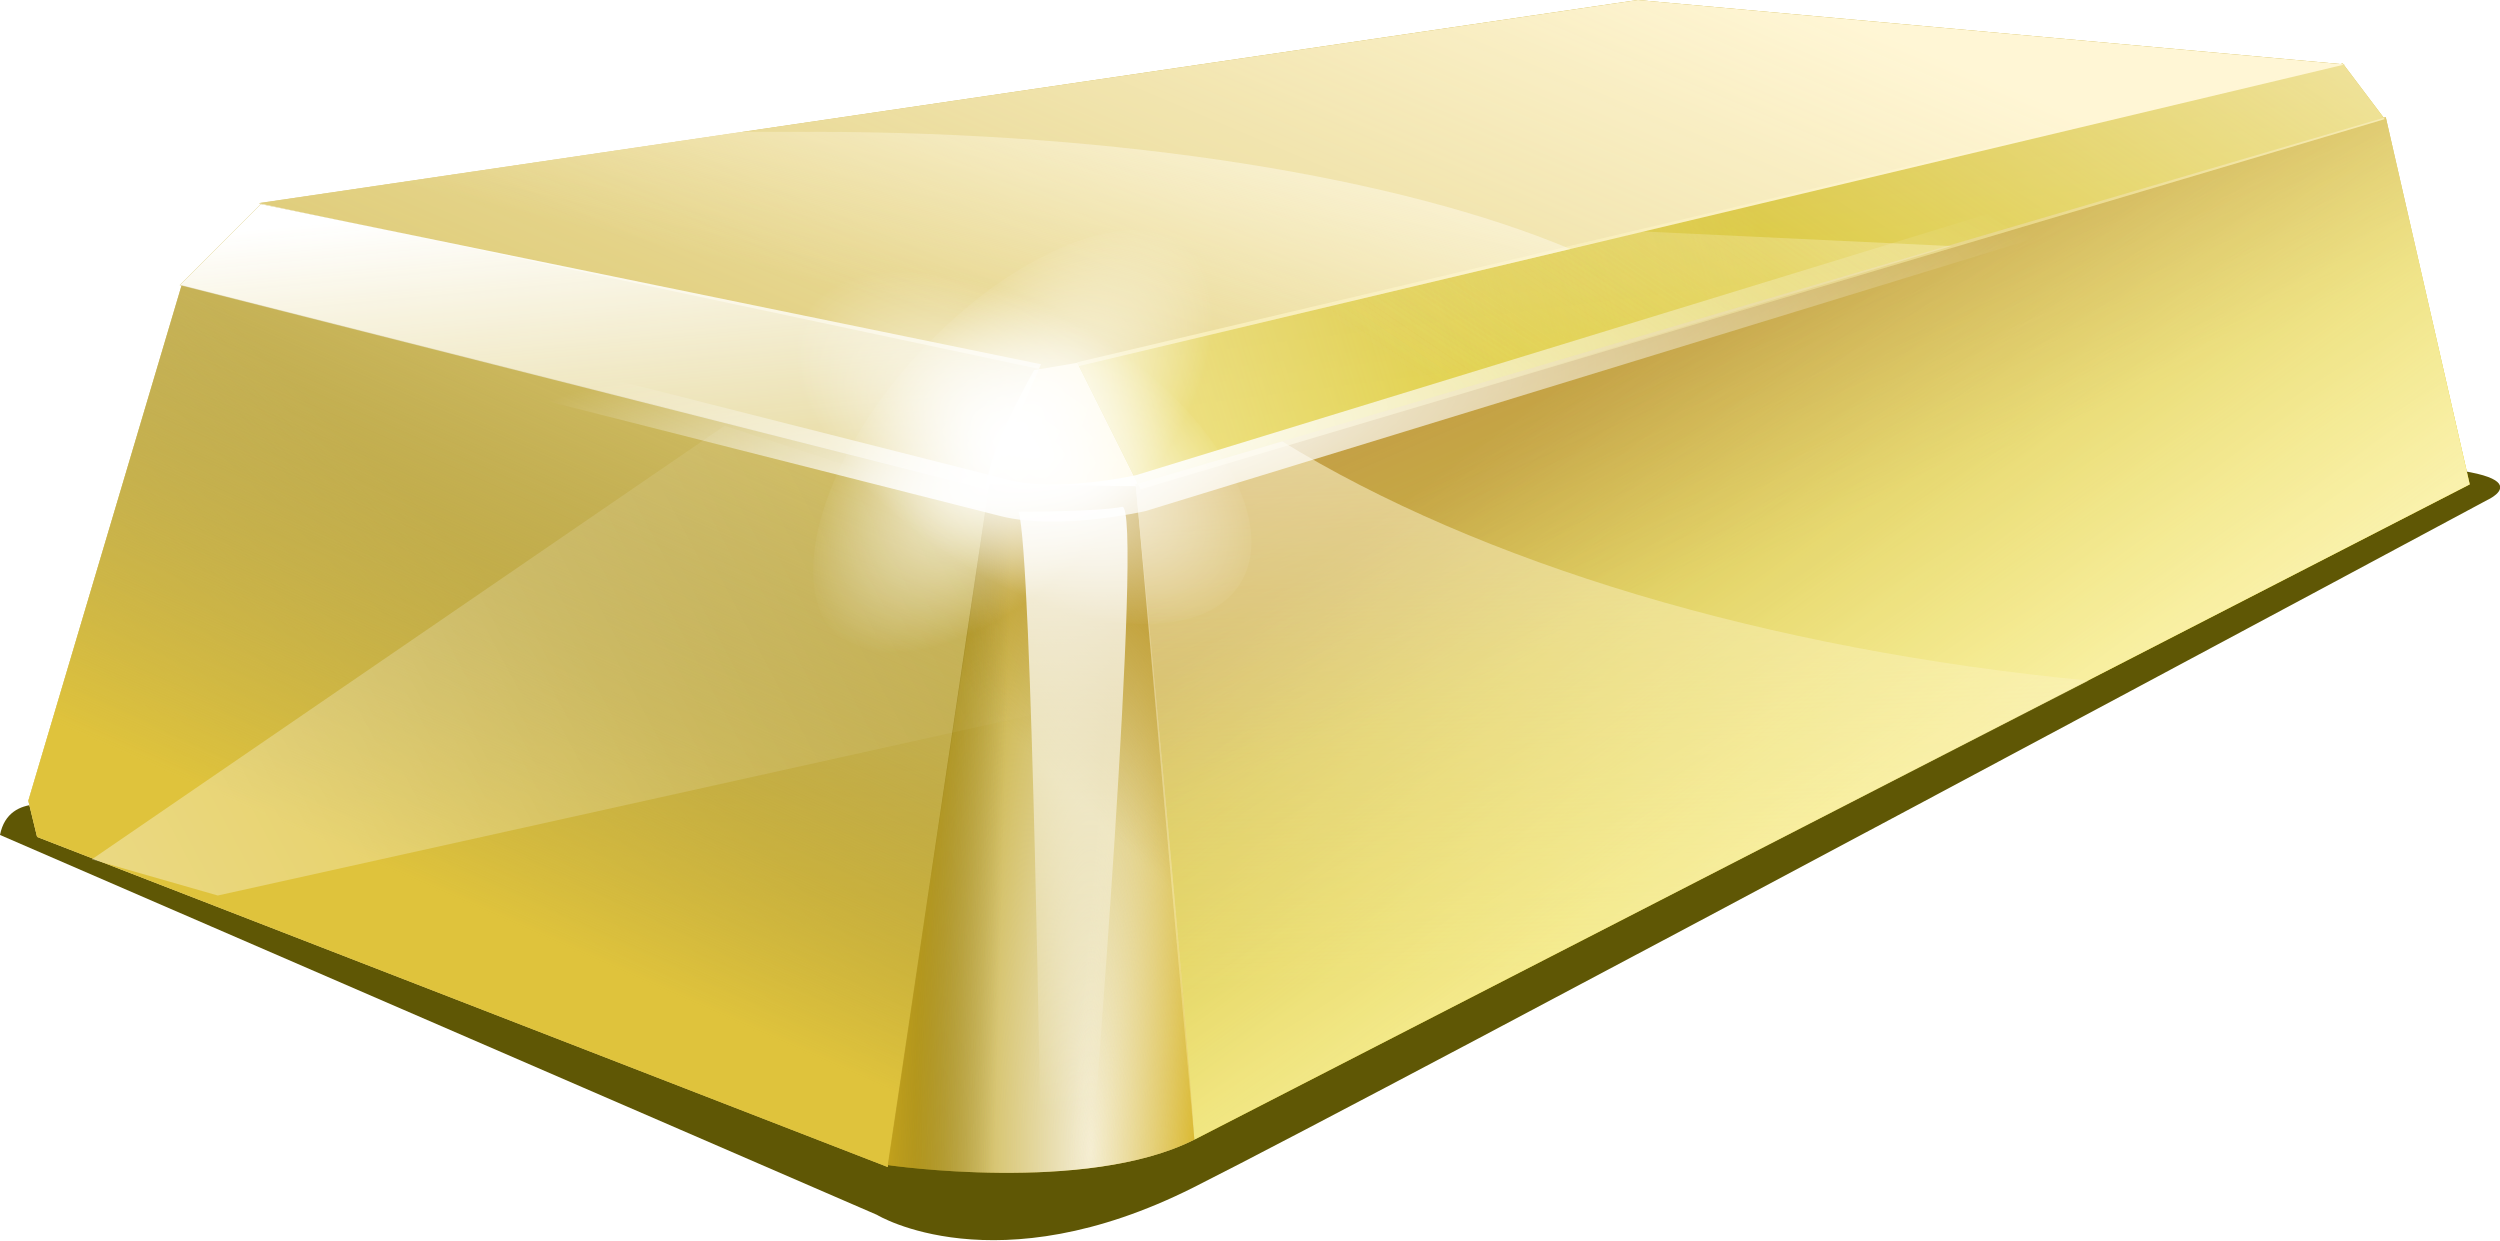
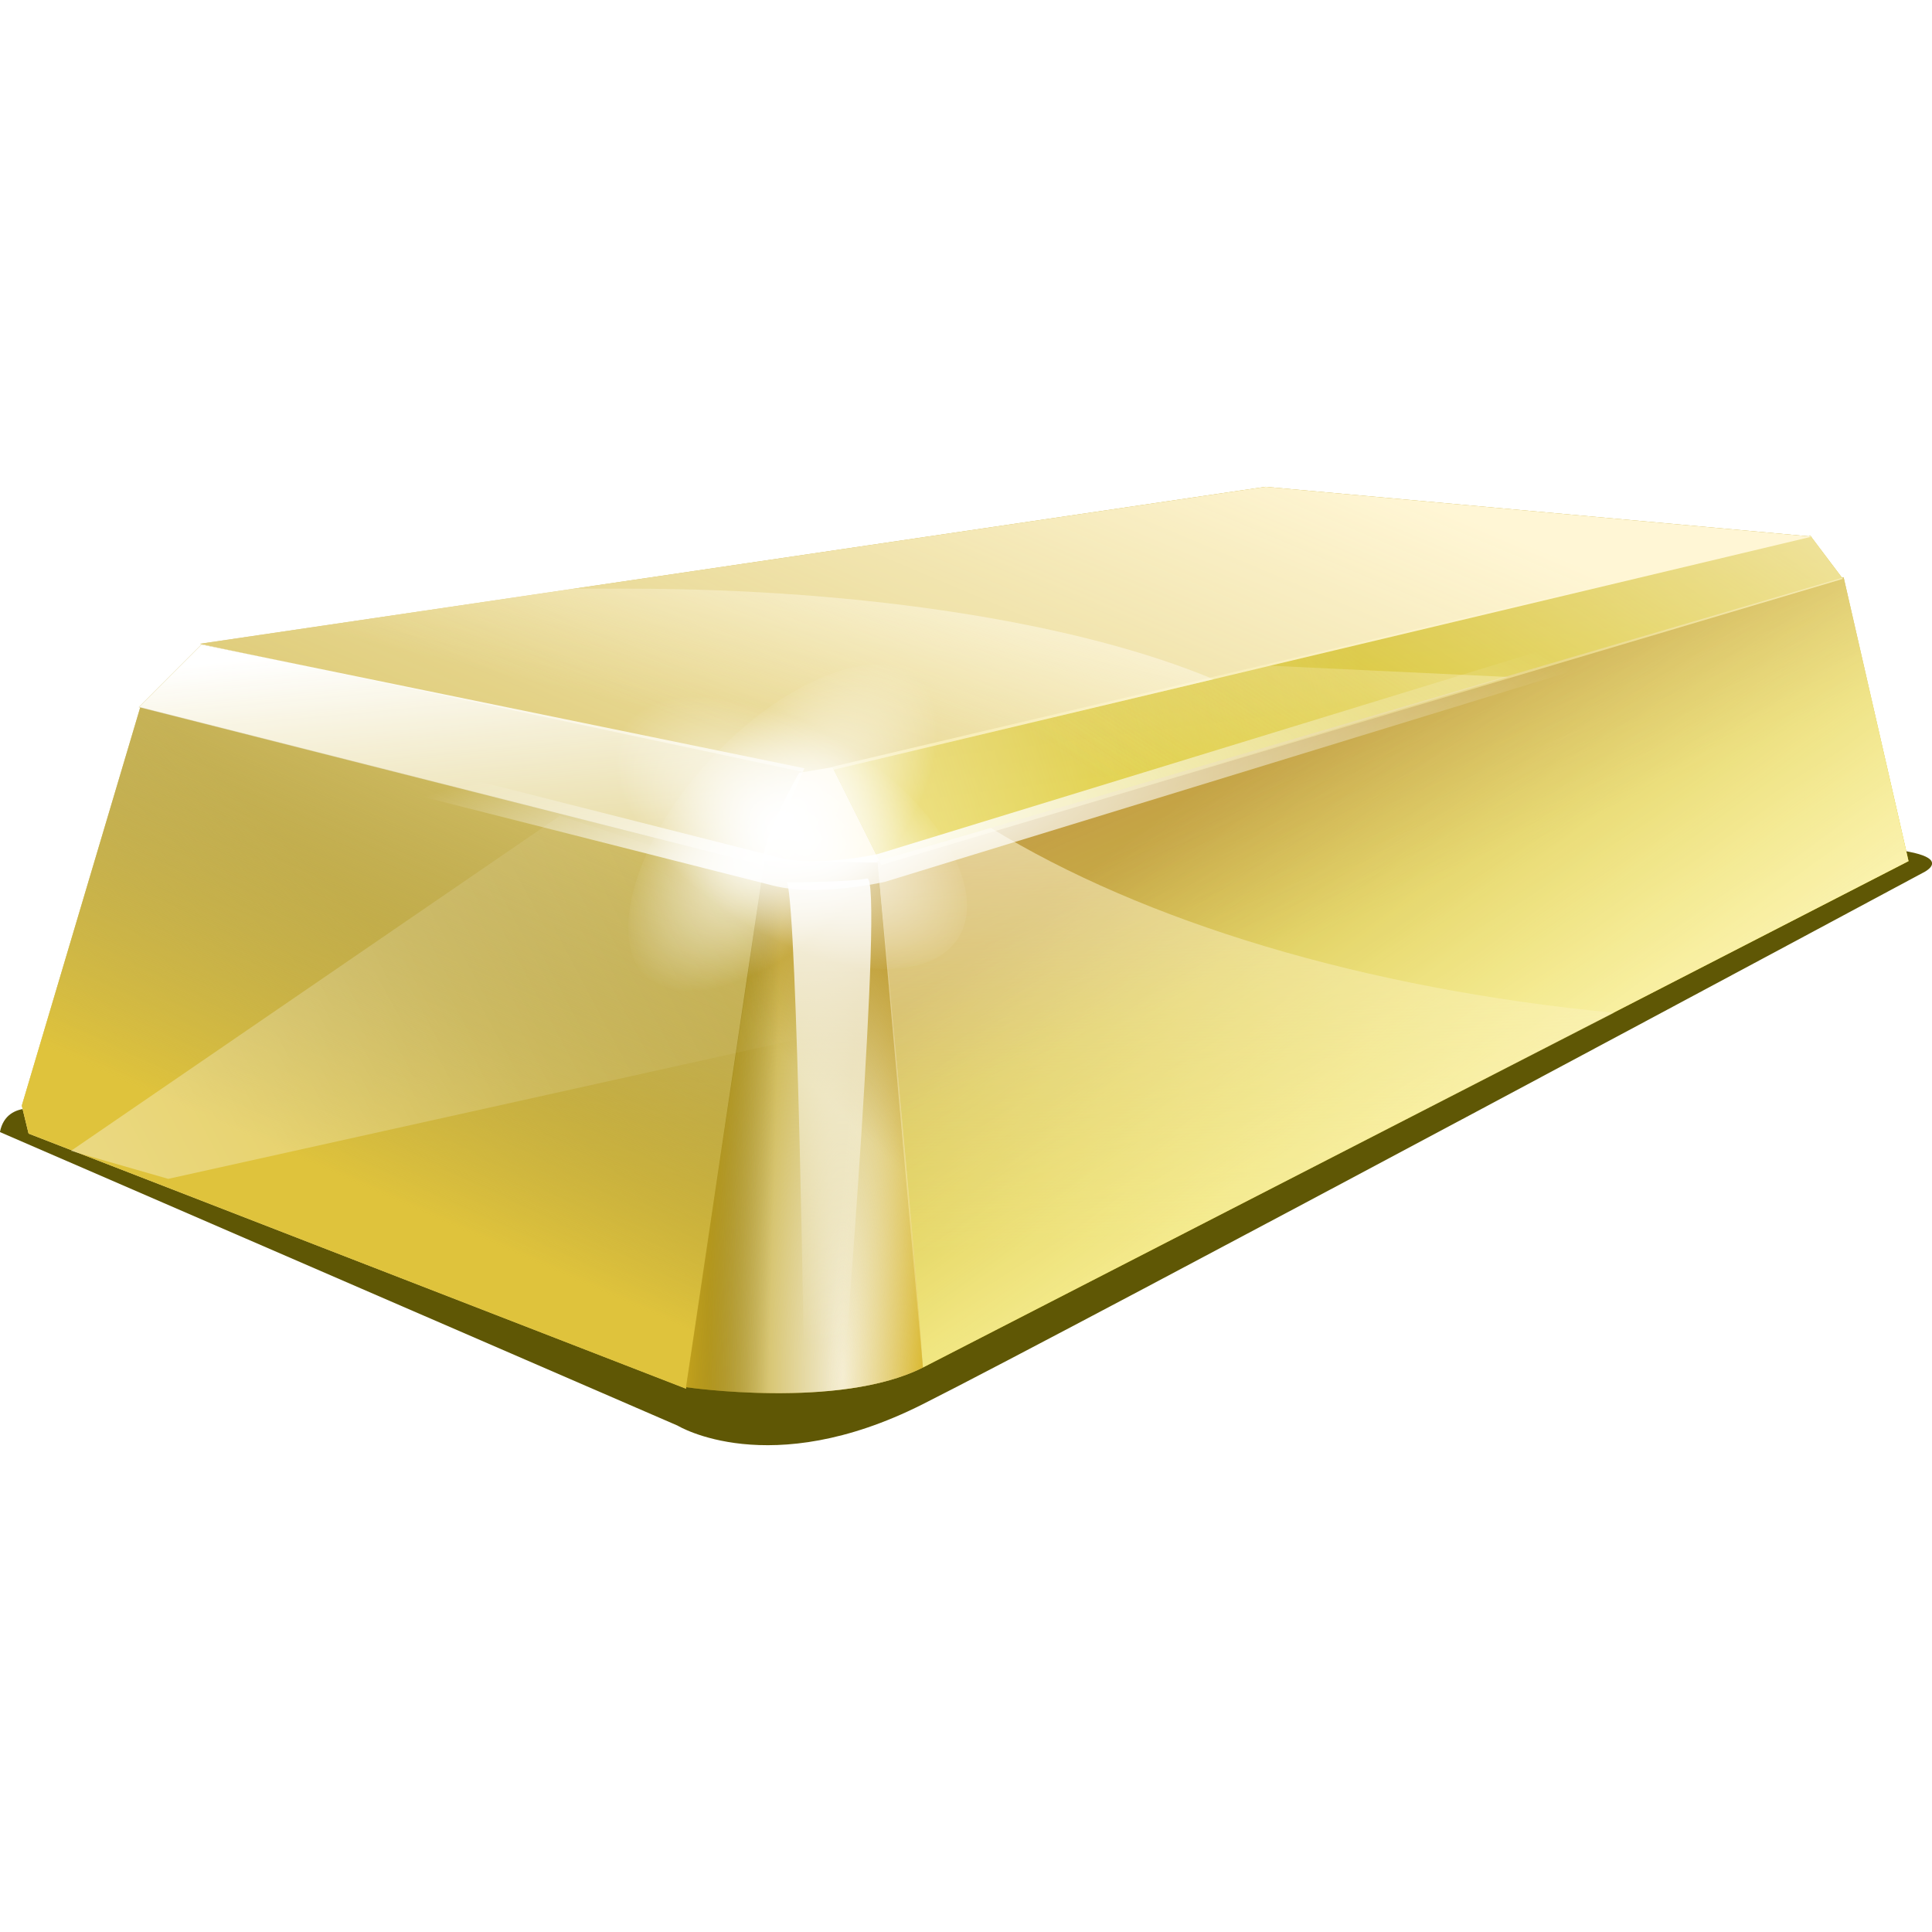
- <svg xmlns="http://www.w3.org/2000/svg" xmlns:xlink="http://www.w3.org/1999/xlink" viewBox="0 0 256 127">
+ <svg xmlns="http://www.w3.org/2000/svg" xmlns:xlink="http://www.w3.org/1999/xlink" viewBox="0 0 256 256">
  <defs>
    <linearGradient id="prefix__e" x1="230.32" x2="228.47" y1="-481.67" y2="-581.9" gradientTransform="matrix(1 0 0 -1 -178.42 -341.44)" gradientUnits="userSpaceOnUse">
      <stop offset="0" stop-color="#fff6d5" stop-opacity=".42" />
      <stop offset="1" stop-color="#fff6d5" stop-opacity="0" />
    </linearGradient>
    <linearGradient id="prefix__a" x1="392.68" x2="345.91" y1="-519.59" y2="-445.05" gradientTransform="matrix(1 0 0 -1 -178.42 -341.44)" gradientUnits="userSpaceOnUse">
      <stop offset="0" stop-color="#ff0" />
      <stop offset="1" stop-color="#ff0" stop-opacity="0" />
    </linearGradient>
-     <linearGradient id="prefix__f" x1="371" x2="350.17" y1="-552.08" y2="-386.8" xlink:href="#prefix__a" />
-     <linearGradient id="prefix__g" x1="324.74" x2="358.54" y1="-385.13" y2="-462.9" gradientTransform="matrix(1 0 0 -1 -178.42 -341.44)" gradientUnits="userSpaceOnUse">
+     <linearGradient id="prefix__g" x1="371" x2="350.17" y1="-552.08" y2="-386.8" xlink:href="#prefix__a" />
+     <linearGradient id="prefix__h" x1="324.74" x2="358.54" y1="-385.13" y2="-462.9" gradientTransform="matrix(1 0 0 -1 -178.42 -341.44)" gradientUnits="userSpaceOnUse">
      <stop offset="0" stop-color="#a05a2c" />
      <stop offset="1" stop-color="#a05a2c" stop-opacity="0" />
    </linearGradient>
    <linearGradient id="prefix__b" x1="251.87" x2="358.81" y1="-462.5" y2="-429.62" gradientTransform="matrix(1 0 0 -1 -178.42 -341.44)" gradientUnits="userSpaceOnUse">
      <stop offset="0" stop-color="#fff6d5" />
      <stop offset="1" stop-color="#fff6d5" stop-opacity="0" />
    </linearGradient>
-     <linearGradient id="prefix__h" x1="324.49" x2="260.6" y1="-389.46" y2="-540.39" xlink:href="#prefix__b" />
-     <linearGradient id="prefix__i" x1="391.36" x2="341.36" y1="-510.32" y2="-442.73" xlink:href="#prefix__b" />
-     <linearGradient id="prefix__j" x1="405.31" x2="339.11" y1="-357.36" y2="-455.05" xlink:href="#prefix__b" />
-     <linearGradient id="prefix__l" x1="306.33" x2="290.59" y1="-492.69" y2="-491.29" gradientTransform="matrix(1 0 0 -1 -178.42 -341.44)" gradientUnits="userSpaceOnUse">
+     <linearGradient id="prefix__j" x1="324.49" x2="260.6" y1="-389.46" y2="-540.39" xlink:href="#prefix__b" />
+     <linearGradient id="prefix__k" x1="391.36" x2="341.36" y1="-510.32" y2="-442.73" xlink:href="#prefix__b" />
+     <linearGradient id="prefix__l" x1="405.31" x2="339.11" y1="-357.36" y2="-455.05" xlink:href="#prefix__b" />
+     <linearGradient id="prefix__n" x1="306.33" x2="290.59" y1="-492.69" y2="-491.29" gradientTransform="matrix(1 0 0 -1 -178.42 -341.44)" gradientUnits="userSpaceOnUse">
      <stop offset="0" stop-color="#d4aa00" />
      <stop offset="1" stop-color="#fff6d5" stop-opacity="0" />
    </linearGradient>
-     <linearGradient id="prefix__m" x1="309.6" x2="290.16" y1="-469.26" y2="-489.17" gradientTransform="matrix(1 0 0 -1 -178.42 -341.44)" gradientUnits="userSpaceOnUse">
+     <linearGradient id="prefix__o" x1="309.6" x2="290.16" y1="-469.26" y2="-489.17" gradientTransform="matrix(1 0 0 -1 -178.42 -341.44)" gradientUnits="userSpaceOnUse">
      <stop offset="0" stop-color="#b79024" />
      <stop offset="1" stop-color="#b79024" stop-opacity="0" />
    </linearGradient>
-     <linearGradient id="prefix__n" x1="340.8" x2="345.43" y1="-407.95" y2="-505.64" xlink:href="#prefix__b" />
-     <linearGradient id="prefix__o" x1="393.09" x2="326.89" y1="-349.08" y2="-446.77" xlink:href="#prefix__b" />
+     <linearGradient id="prefix__p" x1="340.8" x2="345.43" y1="-407.95" y2="-505.64" xlink:href="#prefix__b" />
+     <linearGradient id="prefix__q" x1="393.09" x2="326.89" y1="-349.08" y2="-446.77" xlink:href="#prefix__b" />
    <linearGradient id="prefix__c" x1="280.38" x2="270.2" y1="-394.46" y2="-437.05" gradientTransform="matrix(1 0 0 -1 -178.42 -341.44)" gradientUnits="userSpaceOnUse">
      <stop offset="0" stop-color="#fff" />
      <stop offset="1" stop-color="#fff6d5" stop-opacity="0" />
    </linearGradient>
-     <linearGradient id="prefix__p" x1="158.44" x2="239" y1="-556.32" y2="-474.37" xlink:href="#prefix__b" />
-     <linearGradient id="prefix__q" x1="239.71" x2="247.11" y1="-426.17" y2="-506.26" xlink:href="#prefix__c" />
-     <linearGradient id="prefix__r" x1="379.99" x2="403.61" y1="-512.14" y2="-566.31" gradientTransform="matrix(1 0 0 -1 -178.42 -341.44)" gradientUnits="userSpaceOnUse">
+     <linearGradient id="prefix__s" x1="158.44" x2="239" y1="-556.32" y2="-474.37" xlink:href="#prefix__b" />
+     <linearGradient id="prefix__t" x1="239.71" x2="247.11" y1="-426.17" y2="-506.26" xlink:href="#prefix__c" />
+     <linearGradient id="prefix__u" x1="379.99" x2="403.61" y1="-512.14" y2="-566.31" gradientTransform="matrix(1 0 0 -1 -178.42 -341.44)" gradientUnits="userSpaceOnUse">
      <stop offset="0" stop-color="#fff6d5" stop-opacity=".19" />
      <stop offset="1" stop-color="#fff6d5" stop-opacity="0" />
    </linearGradient>
-     <linearGradient id="prefix__s" x1="225.26" x2="251.42" y1="-498.21" y2="-438.95" gradientTransform="matrix(1 0 0 -1 -178.42 -341.44)" gradientUnits="userSpaceOnUse">
+     <linearGradient id="prefix__v" x1="225.26" x2="251.42" y1="-498.21" y2="-438.95" gradientTransform="matrix(1 0 0 -1 -178.42 -341.44)" gradientUnits="userSpaceOnUse">
      <stop offset="0" stop-color="#dfc33c" />
      <stop offset="1" stop-color="#776614" stop-opacity="0" />
    </linearGradient>
-     <linearGradient id="prefix__t" x1="264.53" x2="281.2" y1="-490.26" y2="-490.72" gradientTransform="matrix(1 0 0 -1 -178.42 -341.44)" gradientUnits="userSpaceOnUse">
+     <linearGradient id="prefix__w" x1="264.53" x2="281.2" y1="-490.26" y2="-490.72" gradientTransform="matrix(1 0 0 -1 -178.42 -341.44)" gradientUnits="userSpaceOnUse">
      <stop offset="0" stop-color="#ffd01b" />
      <stop offset="1" stop-color="#504416" stop-opacity="0" />
    </linearGradient>
-     <linearGradient id="prefix__w" x1="288.31" x2="288.31" y1="-451.36" y2="-519.89" gradientTransform="matrix(1 0 0 -1 -178.42 -341.44)" xlink:href="#prefix__d" />
-     <linearGradient id="prefix__x" x1="45.29" x2="276.78" y1="-583" y2="-459.85" gradientTransform="matrix(1 0 0 -1 -178.42 -341.44)" xlink:href="#prefix__d" />
-     <radialGradient id="prefix__k" cx="298.89" cy="-468.16" r="16.07" gradientTransform="matrix(1.12 0 0 -5.87 -223.02 -2565.74)" gradientUnits="userSpaceOnUse">
+     <linearGradient id="prefix__A" x1="288.31" x2="288.31" y1="-451.36" y2="-519.89" gradientTransform="matrix(1 0 0 -1 -178.42 -341.44)" xlink:href="#prefix__d" />
+     <linearGradient id="prefix__B" x1="45.29" x2="276.78" y1="-583" y2="-459.85" gradientTransform="matrix(1 0 0 -1 -178.42 -341.44)" xlink:href="#prefix__d" />
+     <linearGradient id="prefix__f" x1="392.68" x2="345.91" y1="-519.59" y2="-445.05" gradientTransform="matrix(1 0 0 -1 -178.42 -341.44)" gradientUnits="userSpaceOnUse" xlink:href="#prefix__a" />
+     <linearGradient id="prefix__i" x1="251.87" x2="358.81" y1="-462.5" y2="-429.62" gradientTransform="matrix(1 0 0 -1 -178.42 -341.44)" gradientUnits="userSpaceOnUse" xlink:href="#prefix__b" />
+     <linearGradient id="prefix__r" x1="280.38" x2="270.2" y1="-394.46" y2="-437.05" gradientTransform="matrix(1 0 0 -1 -178.42 -341.44)" gradientUnits="userSpaceOnUse" xlink:href="#prefix__c" />
+     <radialGradient id="prefix__m" cx="298.89" cy="-468.16" r="16.07" gradientTransform="matrix(1.12 0 0 -5.87 -223.02 -2565.74)" gradientUnits="userSpaceOnUse">
      <stop offset="0" stop-color="#f4eed7" />
      <stop offset="1" stop-color="#f4eed7" stop-opacity="0" />
    </radialGradient>
    <radialGradient id="prefix__d" cx="304.96" cy="-513.82" r="28.16" gradientTransform="matrix(.33 .36 .66 -.69 341.99 -354.82)" gradientUnits="userSpaceOnUse">
      <stop offset="0" stop-color="#fff" />
      <stop offset="1" stop-color="#fff" stop-opacity="0" />
    </radialGradient>
-     <radialGradient id="prefix__u" cx="473.09" cy="-468.1" r="28.16" gradientTransform="matrix(-.29 .39 .8 .52 617.07 169.42)" xlink:href="#prefix__d" />
-     <radialGradient id="prefix__v" cx="274.19" cy="-653.61" r="113.26" gradientTransform="matrix(.89 -.19 -.04 -.18 -161.13 47.33)" xlink:href="#prefix__d" />
+     <radialGradient id="prefix__y" cx="473.09" cy="-468.1" r="28.16" gradientTransform="matrix(-.29 .39 .8 .52 617.07 169.42)" xlink:href="#prefix__d" />
+     <radialGradient id="prefix__z" cx="274.19" cy="-653.61" r="113.26" gradientTransform="matrix(.89 -.19 -.04 -.18 -161.13 47.33)" xlink:href="#prefix__d" />
+     <radialGradient id="prefix__x" cx="304.96" cy="-513.82" r="28.16" gradientTransform="matrix(.33 .36 .66 -.69 341.99 -354.82)" gradientUnits="userSpaceOnUse" xlink:href="#prefix__d" />
  </defs>
-   <path fill="#5f5705" fill-rule="evenodd" d="M0 85.5l89.8 38.9s12.1 7.4 32.4-2.8 132.5-70.4 132.5-70.4 8.3-3.7-16.7-3.7c-64.8 0-187.1 20.4-193.5 20.4s-38 14.8-38 14.8S.9 80.9 0 85.5z" />
-   <path fill="#c0a421" fill-rule="evenodd" d="M26.5 20.8L167.7 0l72.4 6.6-132.2 31.5-81.4-17.3z" />
-   <path fill="#c0a421" fill-rule="evenodd" d="M26.7 20.9l-8.3 8.3L101 50.1l5.6-12.8-79.9-16.4z" />
-   <path fill="#fff6d5" fill-rule="evenodd" d="M101 50.1c0-3.7 4.9-12.2 4.9-12.2l4.7-.8 6.7 13z" />
-   <path fill="#c0a421" fill-rule="evenodd" d="M116.8 50.1l127.4-37.9-4.3-5.7-129.6 30.6 6.5 13zM18.6 29.2L2.9 82l.9 3.7 87.1 33.8 10.4-69.4-82.7-20.9z" />
-   <path fill="url(#prefix__e)" fill-rule="evenodd" d="M18.6 93.7L2.9 146.5l.9 3.7L90.9 184l10.4-69.4-82.7-20.9z" transform="translate(0 -64.5)" />
-   <path fill="#c0a421" fill-rule="evenodd" d="M101.3 49.6l-10.4 69.7s20.3 3 31.4-2.6c-.9-14.8-6-66.9-6-66.9z" />
-   <path fill="#c0a421" fill-rule="evenodd" d="M122.3 116.7l130.6-67.1-8.6-37.6-128 37.6 6 67.1z" />
-   <path fill="url(#prefix__a)" fill-rule="evenodd" d="M122.3 181.2l130.6-67.1-8.6-37.6-128 37.6 6 67.1z" transform="translate(0 -64.5)" />
-   <path fill="url(#prefix__f)" fill-rule="evenodd" d="M116.8 114.6l127.4-37.9-4.3-5.7-129.6 30.6 6.5 13z" transform="translate(0 -64.5)" />
-   <path fill="url(#prefix__g)" fill-rule="evenodd" d="M122.3 181.2l130.6-67.1-8.6-37.6-128 37.6 6 67.1z" transform="translate(0 -64.5)" />
-   <path fill="url(#prefix__b)" fill-rule="evenodd" d="M116.8 114.6l127.4-37.9-4.3-5.7-129.6 30.6 6.5 13z" transform="translate(0 -64.5)" />
-   <path fill="url(#prefix__h)" fill-rule="evenodd" d="M26.5 85.3l141.2-20.8 72.4 6.6-132.2 31.5-81.4-17.3z" transform="translate(0 -64.5)" />
-   <path fill="url(#prefix__i)" fill-rule="evenodd" d="M122.3 181.2l130.6-67.1-8.6-37.6-128 37.6 6 67.1z" transform="translate(0 -64.5)" />
-   <path fill="url(#prefix__j)" fill-rule="evenodd" d="M116.8 114.6l127.4-37.9-4.3-5.7-129.6 30.6 6.5 13z" transform="translate(0 -64.5)" />
-   <path fill="url(#prefix__k)" fill-rule="evenodd" d="M101.3 114.1l-10.4 69.7s20.3 3 31.4-2.6c-.9-14.8-6-66.9-6-66.9z" transform="translate(0 -64.5)" />
-   <path fill="url(#prefix__l)" fill-rule="evenodd" d="M101.3 114.1l-10.4 69.7s20.3 3 31.4-2.6c-.9-14.8-6-66.9-6-66.9z" transform="translate(0 -64.5)" />
-   <path fill="url(#prefix__m)" fill-rule="evenodd" d="M101.3 114.1l-10.4 69.7s20.3 3 31.4-2.6c-.9-14.8-6-66.9-6-66.9z" transform="translate(0 -64.5)" />
-   <path fill="url(#prefix__n)" fill-rule="evenodd" d="M131.3 109.7l-15 4.4 6 67.1 91.6-47c-33.3-3.2-62.4-12.1-82.6-24.5z" transform="translate(0 -64.5)" />
-   <path fill="url(#prefix__o)" fill-rule="evenodd" d="M116.8 114.6l83-24.9-31.6-1.5-57.9 13.4z" transform="translate(0 -64.5)" />
-   <path fill="url(#prefix__c)" fill-rule="evenodd" d="M83.2 78h-7.6l-49.1 7.3 81.4 17.3L160.8 90c-17.4-7.3-45.7-12-77.6-12z" transform="translate(0 -64.5)" />
-   <path fill="url(#prefix__p)" fill-rule="evenodd" d="M18.6 93.7L2.9 146.5l.9 3.7L90.9 184l10.4-69.4-82.7-20.9z" transform="translate(0 -64.5)" />
-   <path fill="url(#prefix__q)" fill-rule="evenodd" d="M26.7 85.4l-8.3 8.3 82.6 20.9 5.6-12.8-79.9-16.4z" transform="translate(0 -64.5)" />
-   <path fill="url(#prefix__r)" fill-rule="evenodd" d="M122.3 181.2l130.6-67.1-8.6-37.6-128 37.6 6 67.1z" transform="translate(0 -64.5)" />
-   <path fill="url(#prefix__s)" fill-rule="evenodd" d="M18.6 93.7L2.9 146.5l.9 3.7L90.9 184l10.4-69.4-82.7-20.9z" transform="translate(0 -64.5)" />
-   <path fill="url(#prefix__t)" fill-rule="evenodd" d="M101.3 114.1l-10.4 69.7s20.3 3 31.4-2.6c-.9-14.8-6-66.9-6-66.9z" transform="translate(0 -64.5)" />
-   <path fill="url(#prefix__d)" fill-rule="evenodd" d="M113.5 120.1c-10.3 10.8-22.8 14.9-28 9.4s-1-18.9 9.3-29.6 22.8-15 27.9-9.4 1.1 18.9-9.2 29.6z" transform="translate(0 -64.5)" />
-   <path fill="url(#prefix__u)" fill-rule="evenodd" d="M95.9 121c-12.4-8.1-18.8-19.7-14.3-25.8s18.3-4.4 30.8 3.7 18.8 19.7 14.3 25.8-18.4 4.5-30.8-3.7z" transform="translate(0 -64.5)" />
-   <path fill="none" stroke="url(#prefix__v)" stroke-width="3.8" d="M243.6 76.1L116.8 115s-8.4 1.9-13.9.5L20.5 94.6" transform="translate(0 -64.5)" />
-   <path fill="url(#prefix__w)" fill-rule="evenodd" d="M104.3 116.9s8.3 0 10.6-.5-3.2 67.6-3.2 67.6h-5.1s-.9-63-2.3-67.1z" transform="translate(0 -64.5)" />
-   <path fill="url(#prefix__x)" fill-rule="evenodd" d="M22.3 156.2l83.4-18.5v-19.4l-31.5-10.2-64.8 44.4 12.9 3.7z" transform="translate(0 -64.5)" />
+   <path fill="#5f5705" fill-rule="evenodd" d="M-.01 150.003l89.8 38.9s12.1 7.4 32.4-2.8c20.3-10.2 132.5-70.4 132.5-70.4s8.3-3.7-16.7-3.7c-64.8 0-187.1 20.4-193.5 20.4-6.4 0-38 14.8-38 14.8s-5.6-1.8-6.5 2.8z" />
+   <path fill="#c0a421" fill-rule="evenodd" d="M26.49 85.303l141.2-20.8 72.4 6.6-132.2 31.5z" />
+   <path fill="#c0a421" fill-rule="evenodd" d="M26.69 85.403l-8.3 8.3 82.6 20.9 5.6-12.8z" />
+   <path fill="#fff6d5" fill-rule="evenodd" d="M100.99 114.603c0-3.7 4.9-12.2 4.9-12.2l4.7-.8 6.7 13z" />
+   <path fill="#c0a421" fill-rule="evenodd" d="M116.79 114.603l127.4-37.9-4.3-5.7-129.6 30.6zm-98.2-20.9l-15.7 52.8.9 3.7 87.1 33.8 10.4-69.4z" />
+   <path fill="url(#prefix__e)" fill-rule="evenodd" d="M18.6 93.7L2.9 146.5l.9 3.7L90.9 184l10.4-69.4z" transform="translate(-.01 .003)" />
+   <path fill="#c0a421" fill-rule="evenodd" d="M101.29 114.103l-10.4 69.7s20.3 3 31.4-2.6c-.9-14.8-6-66.9-6-66.9z" />
+   <path fill="#c0a421" fill-rule="evenodd" d="M122.29 181.203l130.6-67.1-8.6-37.6-128 37.6z" />
+   <path fill="url(#prefix__f)" fill-rule="evenodd" d="M122.3 181.2l130.6-67.1-8.6-37.6-128 37.6z" transform="translate(-.01 .003)" />
+   <path fill="url(#prefix__g)" fill-rule="evenodd" d="M116.8 114.6l127.4-37.9-4.3-5.7-129.6 30.6z" transform="translate(-.01 .003)" />
+   <path fill="url(#prefix__h)" fill-rule="evenodd" d="M122.3 181.2l130.6-67.1-8.6-37.6-128 37.6z" transform="translate(-.01 .003)" />
+   <path fill="url(#prefix__i)" fill-rule="evenodd" d="M116.8 114.6l127.4-37.9-4.3-5.7-129.6 30.6z" transform="translate(-.01 .003)" />
+   <path fill="url(#prefix__j)" fill-rule="evenodd" d="M26.5 85.3l141.2-20.8 72.4 6.6-132.2 31.5z" transform="translate(-.01 .003)" />
+   <path fill="url(#prefix__k)" fill-rule="evenodd" d="M122.3 181.2l130.6-67.1-8.6-37.6-128 37.6z" transform="translate(-.01 .003)" />
+   <path fill="url(#prefix__l)" fill-rule="evenodd" d="M116.8 114.6l127.4-37.9-4.3-5.7-129.6 30.6z" transform="translate(-.01 .003)" />
+   <path fill="url(#prefix__m)" fill-rule="evenodd" d="M101.3 114.1l-10.4 69.7s20.3 3 31.4-2.6c-.9-14.8-6-66.9-6-66.9z" transform="translate(-.01 .003)" />
+   <path fill="url(#prefix__n)" fill-rule="evenodd" d="M101.3 114.1l-10.4 69.7s20.3 3 31.4-2.6c-.9-14.8-6-66.9-6-66.9z" transform="translate(-.01 .003)" />
+   <path fill="url(#prefix__o)" fill-rule="evenodd" d="M101.3 114.1l-10.4 69.7s20.3 3 31.4-2.6c-.9-14.8-6-66.9-6-66.9z" transform="translate(-.01 .003)" />
+   <path fill="url(#prefix__p)" fill-rule="evenodd" d="M131.3 109.7l-15 4.4 6 67.1 91.6-47c-33.3-3.2-62.4-12.1-82.6-24.5z" transform="translate(-.01 .003)" />
+   <path fill="url(#prefix__q)" fill-rule="evenodd" d="M116.8 114.6l83-24.9-31.6-1.5-57.9 13.4z" transform="translate(-.01 .003)" />
+   <path fill="url(#prefix__r)" fill-rule="evenodd" d="M83.2 78h-7.6l-49.1 7.3 81.4 17.3L160.8 90c-17.4-7.3-45.7-12-77.6-12z" transform="translate(-.01 .003)" />
+   <path fill="url(#prefix__s)" fill-rule="evenodd" d="M18.6 93.7L2.9 146.5l.9 3.7L90.9 184l10.4-69.4z" transform="translate(-.01 .003)" />
+   <path fill="url(#prefix__t)" fill-rule="evenodd" d="M26.7 85.4l-8.3 8.3 82.6 20.9 5.6-12.8z" transform="translate(-.01 .003)" />
+   <path fill="url(#prefix__u)" fill-rule="evenodd" d="M122.3 181.2l130.6-67.1-8.6-37.6-128 37.6z" transform="translate(-.01 .003)" />
+   <path fill="url(#prefix__v)" fill-rule="evenodd" d="M18.6 93.7L2.9 146.5l.9 3.7L90.9 184l10.4-69.4z" transform="translate(-.01 .003)" />
+   <path fill="url(#prefix__w)" fill-rule="evenodd" d="M101.3 114.1l-10.4 69.7s20.3 3 31.4-2.6c-.9-14.8-6-66.9-6-66.9z" transform="translate(-.01 .003)" />
+   <path fill="url(#prefix__x)" fill-rule="evenodd" d="M113.5 120.1c-10.3 10.8-22.8 14.9-28 9.4-5.2-5.5-1-18.9 9.3-29.6 10.3-10.7 22.8-15 27.9-9.4 5.1 5.6 1.1 18.9-9.2 29.6z" transform="translate(-.01 .003)" />
+   <path fill="url(#prefix__y)" fill-rule="evenodd" d="M95.9 121c-12.4-8.1-18.8-19.7-14.3-25.8 4.5-6.1 18.3-4.4 30.8 3.7 12.5 8.1 18.8 19.7 14.3 25.8-4.5 6.1-18.4 4.5-30.8-3.7z" transform="translate(-.01 .003)" />
+   <path fill="none" stroke="url(#prefix__z)" stroke-width="3.8" d="M243.6 76.1L116.8 115s-8.4 1.9-13.9.5L20.5 94.6" transform="translate(-.01 .003)" />
+   <path fill="url(#prefix__A)" fill-rule="evenodd" d="M104.3 116.9s8.3 0 10.6-.5c2.3-.5-3.2 67.6-3.2 67.6h-5.1s-.9-63-2.3-67.1z" transform="translate(-.01 .003)" />
+   <path fill="url(#prefix__B)" fill-rule="evenodd" d="M22.3 156.2l83.4-18.5v-19.4l-31.5-10.2-64.8 44.4z" transform="translate(-.01 .003)" />
</svg>
